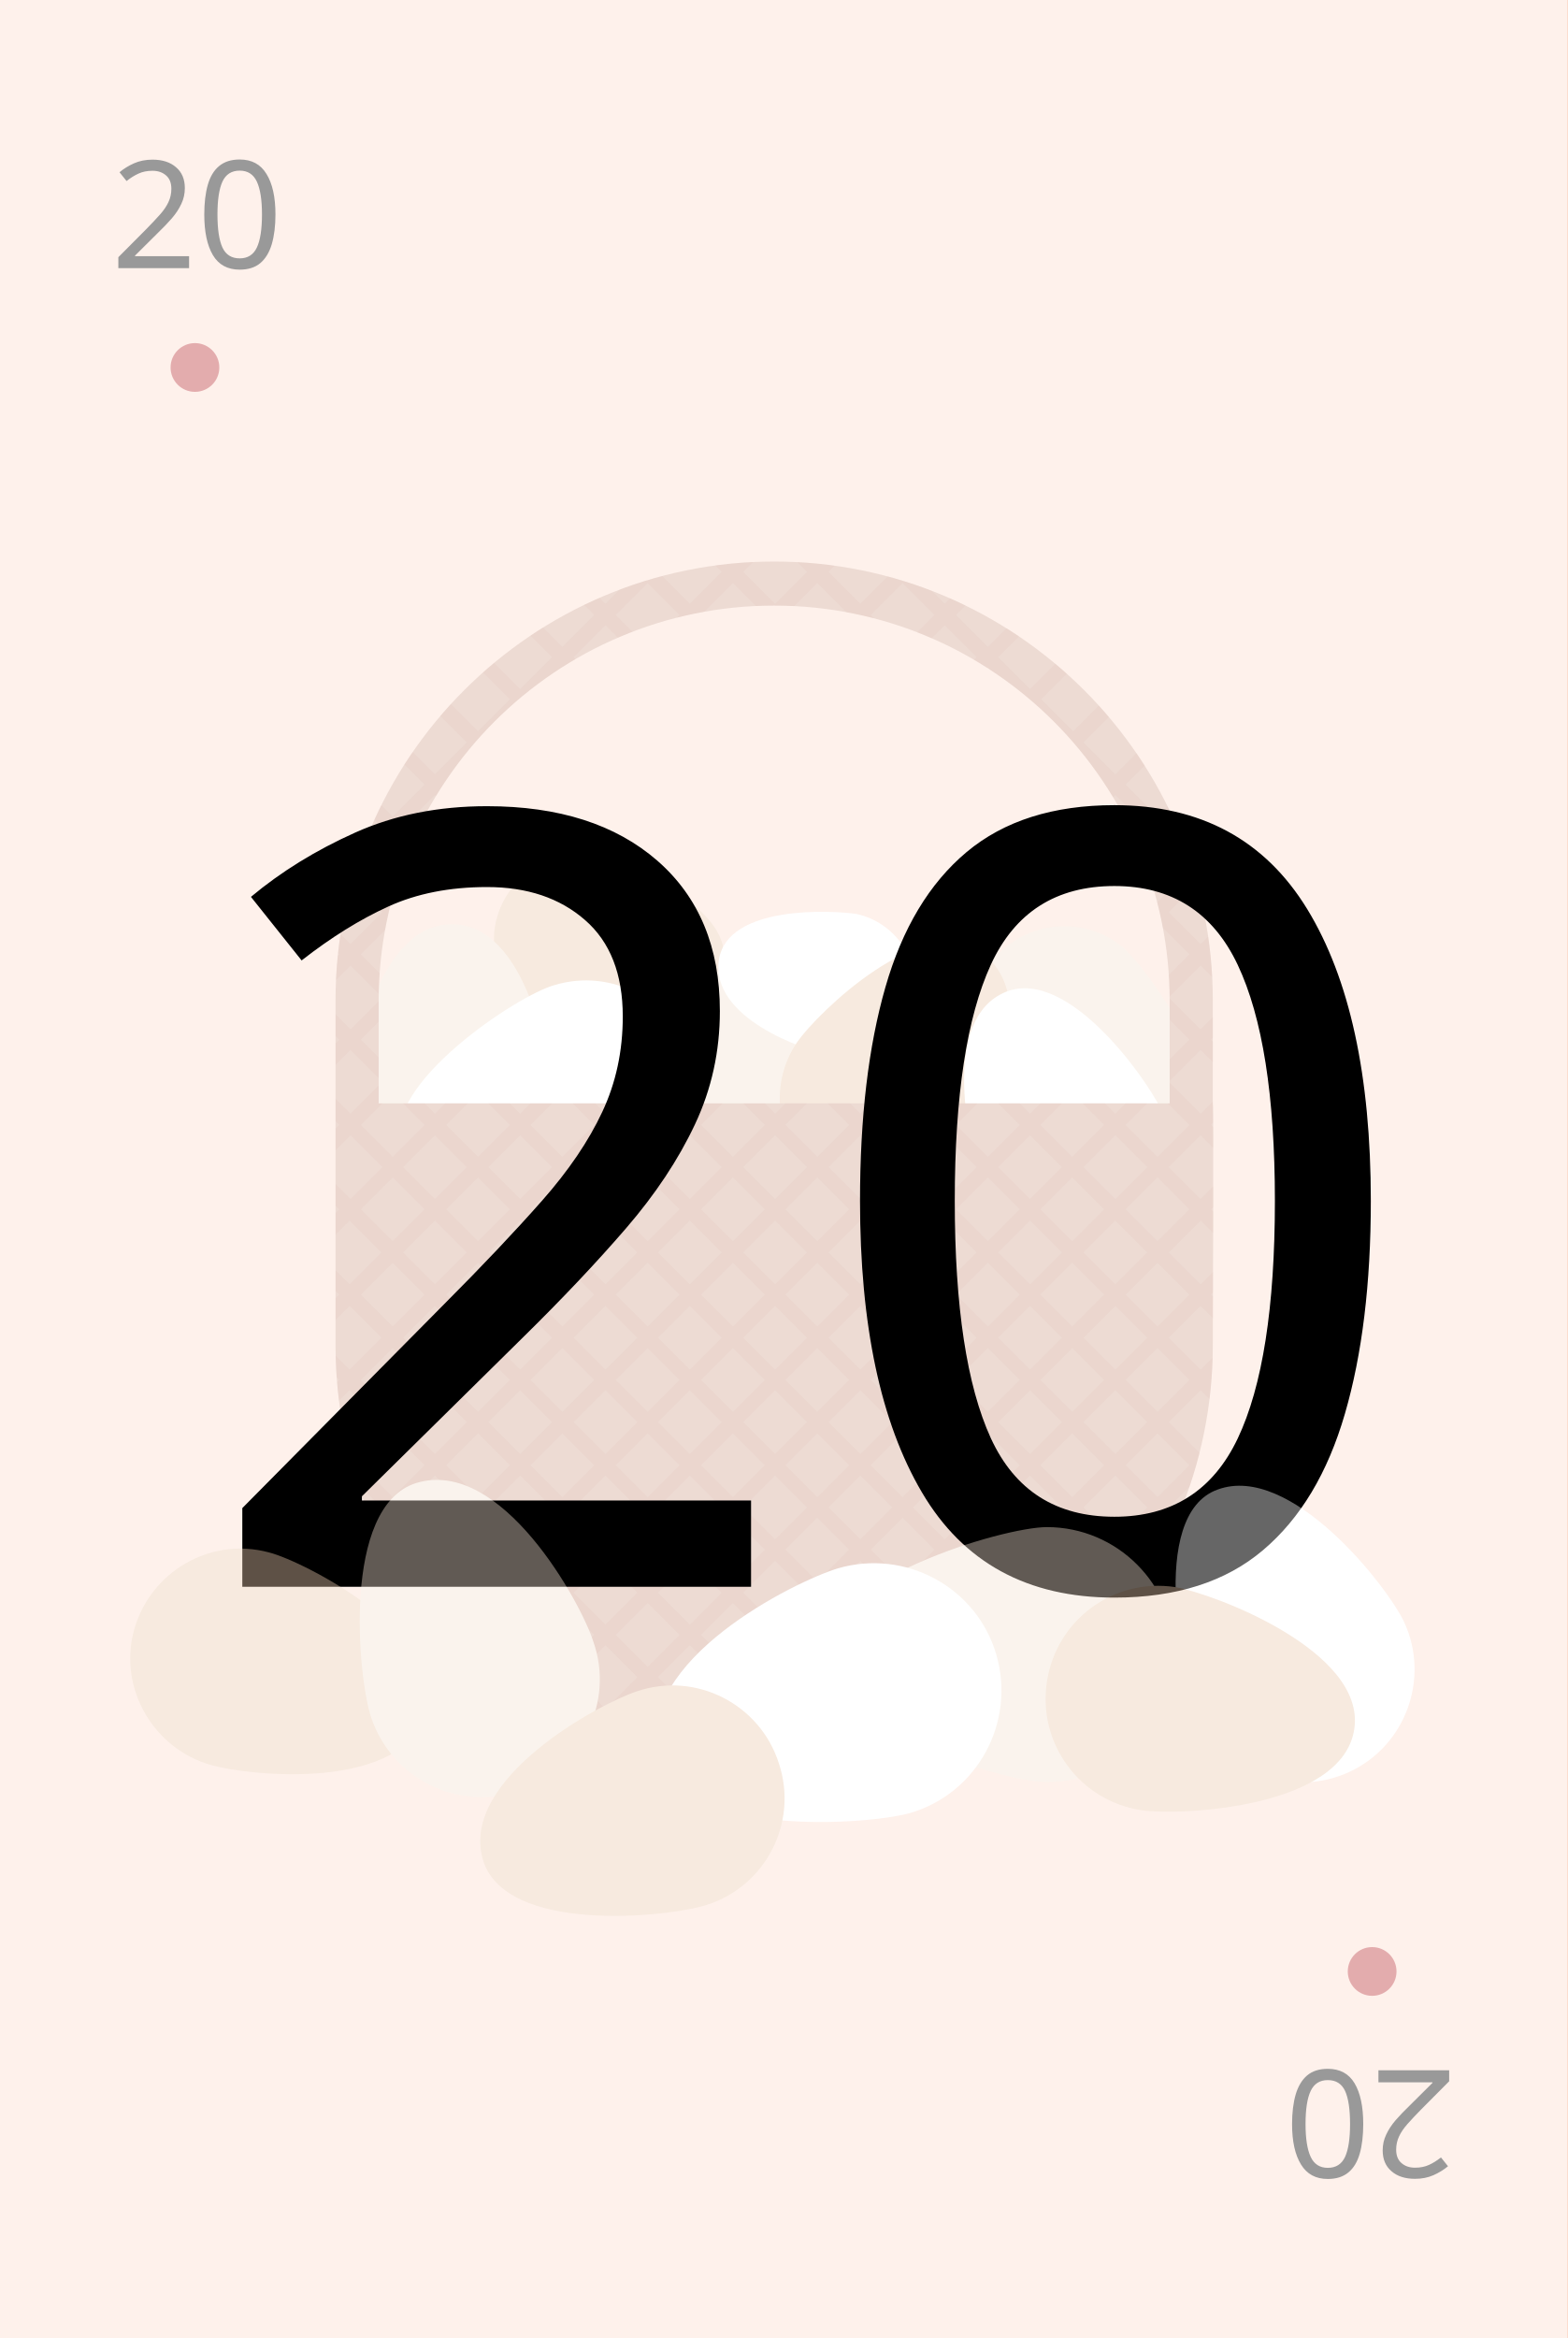
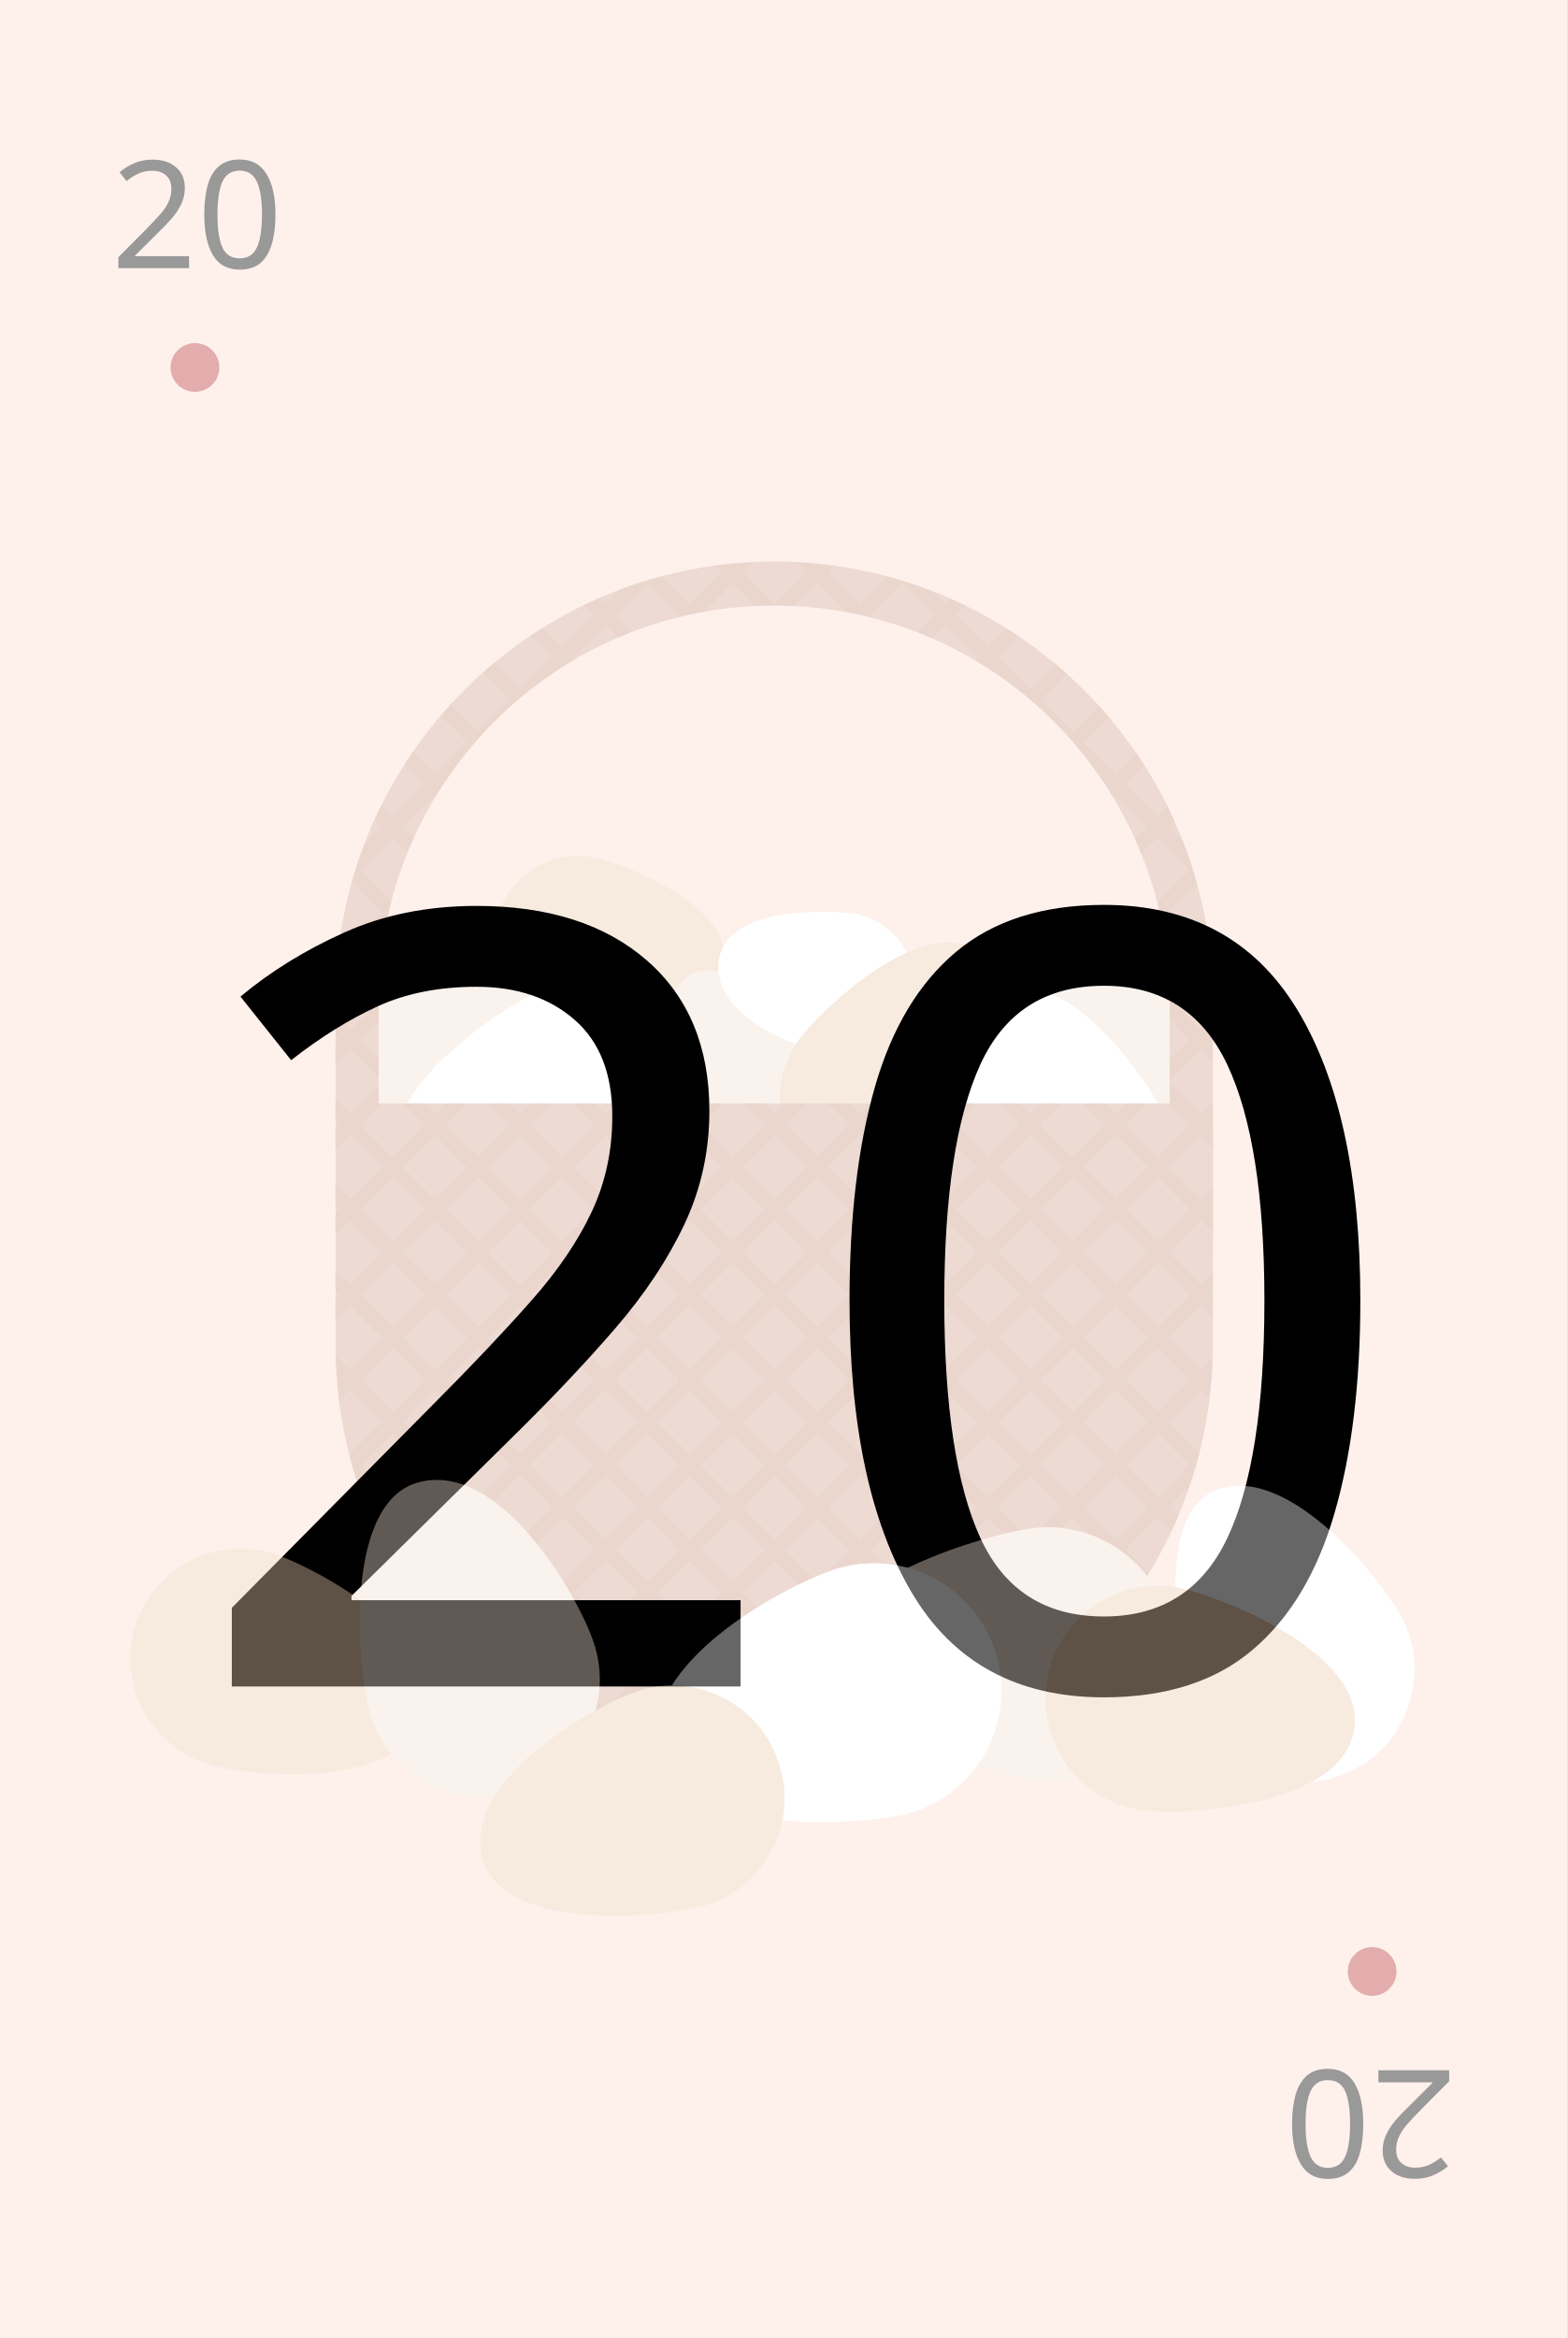
<svg xmlns="http://www.w3.org/2000/svg" xmlns:xlink="http://www.w3.org/1999/xlink" version="1.1" id="Layer_1" x="0px" y="0px" viewBox="0 0 167.2 249.4" enable-background="new 0 0 167.2 249.4" xml:space="preserve">
  <rect x="-5.7" y="-5.7" fill="#FCDCCD" width="178.6" height="260.8" />
  <circle fill="#BA3033" cx="20.8" cy="39.2" r="2.6" />
  <g>
    <text transform="matrix(1 0 0 1 11.8619 28.6079)" font-family="'RobotoSlab-Regular'" font-size="16">20</text>
  </g>
  <circle fill="#BA3033" cx="146.4" cy="210.3" r="2.6" />
  <g>
    <text transform="matrix(-1 0 0 -1 155.3845 220.8426)" font-family="'RobotoSlab-Regular'" font-size="16">20</text>
  </g>
  <path fill="#EACAAE" d="M77.2,102.6c0.9-6.2-11.2-10.7-14.2-11.2c-4.9-0.7-9.4,2.6-10.2,7.5c-0.7,4.9,2.6,9.4,7.5,10.2  C63.4,109.6,76.3,108.9,77.2,102.6z" />
  <g>
    <path fill="#F3E2D2" d="M74.3,103.7c-5.7,1.9-5.3,17.9-4.1,21.4c1.9,5.6,8,8.6,13.6,6.7c5.6-1.9,8.6-8,6.7-13.6   C89.4,114.7,80.2,101.7,74.3,103.7z" />
    <path fill="#F3E2D2" d="M127.4,119.2c3.3-4.4-5.2-16.3-7.9-18.4c-4.4-3.3-10.5-2.4-13.8,1.9c-3.3,4.4-2.4,10.5,1.9,13.8   C110.3,118.6,124,123.7,127.4,119.2z" />
    <path fill="#F3E2D2" d="M48,98.6c-8,0.2-10.6,15.3-10.6,19.1c0.1,5.9,4.9,10.7,10.8,10.6s10.7-4.9,10.6-10.8   C58.9,113.7,56.3,98.3,48,98.6z" />
    <path fill="#FFFFFF" d="M76.7,102.4c-0.9,6.2,9.1,9.6,11.7,10.1c4.1,0.8,8.1-1.9,9-6s-1.9-8.1-6-9C88.8,97.1,77.6,96.5,76.7,102.4z   " />
    <path fill="#FFFFFF" d="M42.8,122.1c1.9,6.2,19.1,6.4,23,5.3c6.2-1.8,9.7-8.3,7.8-14.5c-1.8-6.2-8.3-9.7-14.5-7.8   C55.2,106.2,40.8,115.7,42.8,122.1z" />
    <path fill="#EACAAE" d="M104.7,101.6c-6.3-4.5-17.5,6.5-19.6,9.5c-3.4,4.9-2.1,11.6,2.8,14.9s11.6,2.1,14.9-2.8   C105,120.2,111.7,106.6,104.7,101.6z" />
    <path fill="#FFFFFF" d="M106.7,106.1c-6.5,3.5-3.1,17.5-1.6,20.8c2.4,5.1,8.5,7.4,13.7,5s7.4-8.5,5-13.7   C122.2,114.9,113.4,102.4,106.7,106.1z" />
  </g>
  <g>
    <path fill="#D2A592" d="M129.4,117.7L129.4,117.7c0-1,0-3.7,0-10.2l0-0.8c0-25.8-21-46.8-46.8-46.8c-25.8,0-46.8,21-46.8,46.8   l0,0.8c0,9.2,0,10.6,0,10.8l0,0c0,4,0,24.8,0,25.2c0,25.9,20.9,46.8,46.8,46.8s46.8-21,46.8-46.8   C129.4,143.2,129.5,118.1,129.4,117.7z M40.4,117.7c0-1.3,0-4.7,0-10.1l0-0.8c0-23.3,18.9-42.2,42.2-42.2   c23.3,0,42.2,18.9,42.2,42.2l0,0.8c0,6.4,0,9.1,0,10.1H40.4z" />
    <g opacity="0.2">
      <defs>
        <path id="SVGID_5_" opacity="0.2" d="M129.4,117.7L129.4,117.7c0-1,0-3.7,0-10.2l0-0.8c0-25.8-21-46.8-46.8-46.8     c-25.8,0-46.8,21-46.8,46.8l0,0.8c0,9.2,0,10.6,0,10.8l0,0c0,4,0,24.8,0,25.2c0,25.9,20.9,46.8,46.8,46.8s46.8-21,46.8-46.8     C129.4,143.2,129.5,118.1,129.4,117.7z M40.4,117.7c0-1.3,0-4.7,0-10.1l0-0.8c0-23.3,18.9-42.2,42.2-42.2     c23.3,0,42.2,18.9,42.2,42.2l0,0.8c0,6.4,0,9.1,0,10.1H40.4z" />
      </defs>
      <clipPath id="SVGID_2_">
        <use xlink:href="#SVGID_5_" overflow="visible" />
      </clipPath>
      <path clip-path="url(#SVGID_2_)" fill="#B2644B" d="M183.4,111.1l-1.1-1.1l-13.4,13.4l-3.4-3.4l13.4-13.4l-1.1-1.1l-13.4,13.4    l-3.4-3.4l13.4-13.4l-1.1-1.1l-13.4,13.4l-3.4-3.4l13.4-13.4l-1.1-1.1l-13.4,13.4l-3.4-3.4L165.3,93l-1.1-1.1l-13.4,13.4l-3.4-3.4    l13.4-13.4l-1.1-1.1l-13.4,13.4l-3.4-3.4l13.4-13.4l-1.1-1.1l-13.4,13.4l-3.4-3.4l13.4-13.4l-1.1-1.1l-13.4,13.4l-3.4-3.4    l13.4-13.4l-1.1-1.1l-13.4,13.4l-3.4-3.4l13.4-13.4l-1.1-1.1l-13.4,13.4l-3.4-3.4l13.4-13.4l-1.1-1.1L123.5,78l-3.4-3.4l13.4-13.4    l-1.1-1.1L119,73.5l-3.4-3.4L129,56.7l-1.1-1.1L114.4,69l-3.4-3.4l13.4-13.4l-1.1-1.1l-13.4,13.4l-3.4-3.4l13.4-13.4l-1.1-1.1    l-13.4,13.4l-3.4-3.4l13.4-13.4l-1.1-1.1l-13.4,13.4l-3.4-3.4l13.4-13.4l-1.1-1.1L96.3,50.8l-3.4-3.4L106.3,34l-1.1-1.1L91.8,46.3    l-3.4-3.4l13.4-13.4l-1.1-1.1L87.2,41.7l-3.4-3.4l13.4-13.4l-1.1-1.1L82.7,37.2L69.3,23.8l-1.1,1.1l13.4,13.4l-3.4,3.4L64.8,28.3    l-1.1,1.1L77,42.9l-3.4,3.4L60.2,32.9L59.1,34l13.4,13.4l-3.4,3.4L55.7,37.4l-1.1,1.1L68,51.9l-3.4,3.4L51.1,41.9L50,43.1    l13.4,13.4L60,59.9L46.6,46.5l-1.1,1.1L58.9,61l-3.4,3.4L42.1,51l-1.1,1.1l13.4,13.4L51,69L37.5,55.5l-1.1,1.1l13.4,13.4l-3.4,3.4    L33,60.1l-1.1,1.1l13.4,13.4L41.9,78L28.5,64.6l-1.1,1.1l13.4,13.4l-3.4,3.4L23.9,69.1l-1.1,1.1l13.4,13.4l-3.4,3.4L19.4,73.7    l-1.1,1.1l13.4,13.4l-3.4,3.4L14.9,78.2l-1.1,1.1l13.4,13.4l-3.4,3.4L10.3,82.7l-1.1,1.1l13.4,13.4l-3.4,3.4L5.8,87.3l-1.1,1.1    l13.4,13.4l-3.4,3.4L1.3,91.8L0.1,93l13.4,13.4l-3.4,3.4L-3.3,96.4l-1.1,1.1L9,110.9l-3.4,3.4l-13.4-13.4l-1.1,1.1l13.4,13.4    l-3.4,3.4l-13.4-13.4l-1.1,1.1L-0.1,120l-3.4,3.4L-16.9,110l-1.1,1.1l13.4,13.4L-18,137.9l1.1,1.1l13.4-13.4l3.4,3.4l-13.4,13.4    l1.1,1.1l13.4-13.4l3.4,3.4L-8.9,147l1.1,1.1l13.4-13.4l3.4,3.4l-13.4,13.4l1.1,1.1l13.4-13.4l3.4,3.4L0.1,156.1l1.1,1.1    l13.4-13.4l3.4,3.4L4.7,160.6l1.1,1.1l13.4-13.4l3.4,3.4L9.2,165.1l1.1,1.1l13.4-13.4l3.4,3.4l-13.4,13.4l1.1,1.1l13.4-13.4    l3.4,3.4l-13.4,13.4l1.1,1.1l13.4-13.4l3.4,3.4l-13.4,13.4l1.1,1.1l13.4-13.4l3.4,3.4l-13.4,13.4l1.1,1.1L41.9,171l3.4,3.4    l-13.4,13.4L33,189l13.4-13.4l3.4,3.4l-13.4,13.4l1.1,1.1L51,180.1l3.4,3.4l-13.4,13.4l1.1,1.1l13.4-13.4l3.4,3.4l-13.4,13.4    l1.1,1.1L60,189.1l3.4,3.4L50,206l1.1,1.1l13.4-13.4l3.4,3.4l-13.4,13.4l1.1,1.1l13.4-13.4l3.4,3.4L59.1,215l1.1,1.1l13.4-13.4    l3.4,3.4l-13.4,13.4l1.1,1.1l13.4-13.4l3.4,3.4l-13.4,13.4l1.1,1.1l13.4-13.4l13.4,13.4l1.1-1.1l-13.4-13.4l3.4-3.4l13.4,13.4    l1.1-1.1l-13.4-13.4l3.4-3.4l13.4,13.4l1.1-1.1l-13.4-13.4l3.4-3.4l13.4,13.4l1.1-1.1l-13.4-13.4l3.4-3.4l13.4,13.4l1.1-1.1    L102,192.5l3.4-3.4l13.4,13.4l1.1-1.1L106.5,188l3.4-3.4l13.4,13.4l1.1-1.1L111,183.5l3.4-3.4l13.4,13.4l1.1-1.1l-13.4-13.4    l3.4-3.4l13.4,13.4l1.1-1.1l-13.4-13.4l3.4-3.4l13.4,13.4l1.1-1.1l-13.4-13.4l3.4-3.4l13.4,13.4l1.1-1.1l-13.4-13.4l3.4-3.4    l13.4,13.4l1.1-1.1l-13.4-13.4l3.4-3.4l13.4,13.4l1.1-1.1l-13.4-13.4l3.4-3.4l13.4,13.4l1.1-1.1l-13.4-13.4l3.4-3.4l13.4,13.4    l1.1-1.1l-13.4-13.4l3.4-3.4l13.4,13.4l1.1-1.1l-13.4-13.4l3.4-3.4l13.4,13.4l1.1-1.1l-13.4-13.4l3.4-3.4l13.4,13.4l1.1-1.1    l-13.4-13.4l3.4-3.4l13.4,13.4l1.1-1.1L165.5,129l3.4-3.4l13.4,13.4l1.1-1.1L170,124.5L183.4,111.1z M163.2,120l-3.4,3.4l-3.4-3.4    l3.4-3.4L163.2,120z M83.8,120l3.4-3.4l3.4,3.4l-3.4,3.4L83.8,120z M86.1,124.5l-3.4,3.4l-3.4-3.4l3.4-3.4L86.1,124.5z     M82.7,118.8l-3.4-3.4l3.4-3.4l3.4,3.4L82.7,118.8z M81.6,120l-3.4,3.4l-3.4-3.4l3.4-3.4L81.6,120z M77,124.5l-3.4,3.4l-3.4-3.4    l3.4-3.4L77,124.5z M78.2,125.6l3.4,3.4l-3.4,3.4l-3.4-3.4L78.2,125.6z M82.7,130.2l3.4,3.4l-3.4,3.4l-3.4-3.4L82.7,130.2z     M83.8,129l3.4-3.4l3.4,3.4l-3.4,3.4L83.8,129z M88.4,124.5l3.4-3.4l3.4,3.4l-3.4,3.4L88.4,124.5z M92.9,120l3.4-3.4l3.4,3.4    l-3.4,3.4L92.9,120z M91.8,118.8l-3.4-3.4l3.4-3.4l3.4,3.4L91.8,118.8z M87.2,114.3l-3.4-3.4l3.4-3.4l3.4,3.4L87.2,114.3z     M82.7,109.8l-3.4-3.4l3.4-3.4l3.4,3.4L82.7,109.8z M81.6,110.9l-3.4,3.4l-3.4-3.4l3.4-3.4L81.6,110.9z M77,115.4l-3.4,3.4    l-3.4-3.4l3.4-3.4L77,115.4z M72.5,120l-3.4,3.4l-3.4-3.4l3.4-3.4L72.5,120z M68,124.5l-3.4,3.4l-3.4-3.4l3.4-3.4L68,124.5z     M69.1,125.6l3.4,3.4l-3.4,3.4l-3.4-3.4L69.1,125.6z M73.6,130.2l3.4,3.4l-3.4,3.4l-3.4-3.4L73.6,130.2z M78.2,134.7l3.4,3.4    l-3.4,3.4l-3.4-3.4L78.2,134.7z M82.7,139.3l3.4,3.4l-3.4,3.4l-3.4-3.4L82.7,139.3z M83.8,138.1l3.4-3.4l3.4,3.4l-3.4,3.4    L83.8,138.1z M88.4,133.6l3.4-3.4l3.4,3.4l-3.4,3.4L88.4,133.6z M92.9,129l3.4-3.4l3.4,3.4l-3.4,3.4L92.9,129z M97.4,124.5    l3.4-3.4l3.4,3.4l-3.4,3.4L97.4,124.5z M102,120l3.4-3.4l3.4,3.4l-3.4,3.4L102,120z M100.8,118.8l-3.4-3.4l3.4-3.4l3.4,3.4    L100.8,118.8z M96.3,114.3l-3.4-3.4l3.4-3.4l3.4,3.4L96.3,114.3z M91.8,109.8l-3.4-3.4l3.4-3.4l3.4,3.4L91.8,109.8z M87.2,105.2    l-3.4-3.4l3.4-3.4l3.4,3.4L87.2,105.2z M82.7,100.7l-3.4-3.4l3.4-3.4l3.4,3.4L82.7,100.7z M81.6,101.8l-3.4,3.4l-3.4-3.4l3.4-3.4    L81.6,101.8z M77,106.4l-3.4,3.4l-3.4-3.4l3.4-3.4L77,106.4z M72.5,110.9l-3.4,3.4l-3.4-3.4l3.4-3.4L72.5,110.9z M68,115.4    l-3.4,3.4l-3.4-3.4l3.4-3.4L68,115.4z M63.4,120l-3.4,3.4l-3.4-3.4l3.4-3.4L63.4,120z M58.9,124.5l-3.4,3.4l-3.4-3.4l3.4-3.4    L58.9,124.5z M60,125.6l3.4,3.4l-3.4,3.4l-3.4-3.4L60,125.6z M64.6,130.2l3.4,3.4l-3.4,3.4l-3.4-3.4L64.6,130.2z M69.1,134.7    l3.4,3.4l-3.4,3.4l-3.4-3.4L69.1,134.7z M73.6,139.3l3.4,3.4l-3.4,3.4l-3.4-3.4L73.6,139.3z M78.2,143.8l3.4,3.4l-3.4,3.4    l-3.4-3.4L78.2,143.8z M82.7,148.3l3.4,3.4l-3.4,3.4l-3.4-3.4L82.7,148.3z M83.8,147.2l3.4-3.4l3.4,3.4l-3.4,3.4L83.8,147.2z     M88.4,142.7l3.4-3.4l3.4,3.4l-3.4,3.4L88.4,142.7z M92.9,138.1l3.4-3.4l3.4,3.4l-3.4,3.4L92.9,138.1z M97.4,133.6l3.4-3.4    l3.4,3.4l-3.4,3.4L97.4,133.6z M102,129l3.4-3.4l3.4,3.4l-3.4,3.4L102,129z M106.5,124.5l3.4-3.4l3.4,3.4l-3.4,3.4L106.5,124.5z     M111,120l3.4-3.4l3.4,3.4l-3.4,3.4L111,120z M109.9,118.8l-3.4-3.4l3.4-3.4l3.4,3.4L109.9,118.8z M105.4,114.3l-3.4-3.4l3.4-3.4    l3.4,3.4L105.4,114.3z M100.8,109.8l-3.4-3.4l3.4-3.4l3.4,3.4L100.8,109.8z M96.3,105.2l-3.4-3.4l3.4-3.4l3.4,3.4L96.3,105.2z     M91.8,100.7l-3.4-3.4l3.4-3.4l3.4,3.4L91.8,100.7z M87.2,96.2l-3.4-3.4l3.4-3.4l3.4,3.4L87.2,96.2z M82.7,91.6l-3.4-3.4l3.4-3.4    l3.4,3.4L82.7,91.6z M81.6,92.8l-3.4,3.4l-3.4-3.4l3.4-3.4L81.6,92.8z M77,97.3l-3.4,3.4l-3.4-3.4l3.4-3.4L77,97.3z M72.5,101.8    l-3.4,3.4l-3.4-3.4l3.4-3.4L72.5,101.8z M68,106.4l-3.4,3.4l-3.4-3.4l3.4-3.4L68,106.4z M63.4,110.9l-3.4,3.4l-3.4-3.4l3.4-3.4    L63.4,110.9z M58.9,115.4l-3.4,3.4l-3.4-3.4l3.4-3.4L58.9,115.4z M54.4,120l-3.4,3.4l-3.4-3.4l3.4-3.4L54.4,120z M49.8,124.5    l-3.4,3.4l-3.4-3.4l3.4-3.4L49.8,124.5z M51,125.6l3.4,3.4l-3.4,3.4l-3.4-3.4L51,125.6z M55.5,130.2l3.4,3.4l-3.4,3.4l-3.4-3.4    L55.5,130.2z M60,134.7l3.4,3.4l-3.4,3.4l-3.4-3.4L60,134.7z M64.6,139.3l3.4,3.4l-3.4,3.4l-3.4-3.4L64.6,139.3z M69.1,143.8    l3.4,3.4l-3.4,3.4l-3.4-3.4L69.1,143.8z M73.6,148.3l3.4,3.4l-3.4,3.4l-3.4-3.4L73.6,148.3z M78.2,152.9l3.4,3.4l-3.4,3.4    l-3.4-3.4L78.2,152.9z M82.7,157.4l3.4,3.4l-3.4,3.4l-3.4-3.4L82.7,157.4z M83.8,156.3l3.4-3.4l3.4,3.4l-3.4,3.4L83.8,156.3z     M88.4,151.7l3.4-3.4l3.4,3.4l-3.4,3.4L88.4,151.7z M92.9,147.2l3.4-3.4l3.4,3.4l-3.4,3.4L92.9,147.2z M97.4,142.7l3.4-3.4    l3.4,3.4l-3.4,3.4L97.4,142.7z M102,138.1l3.4-3.4l3.4,3.4l-3.4,3.4L102,138.1z M106.5,133.6l3.4-3.4l3.4,3.4l-3.4,3.4    L106.5,133.6z M111,129l3.4-3.4l3.4,3.4l-3.4,3.4L111,129z M115.6,124.5l3.4-3.4l3.4,3.4l-3.4,3.4L115.6,124.5z M120.1,120    l3.4-3.4l3.4,3.4l-3.4,3.4L120.1,120z M119,118.8l-3.4-3.4l3.4-3.4l3.4,3.4L119,118.8z M114.4,114.3l-3.4-3.4l3.4-3.4l3.4,3.4    L114.4,114.3z M109.9,109.8l-3.4-3.4l3.4-3.4l3.4,3.4L109.9,109.8z M105.4,105.2l-3.4-3.4l3.4-3.4l3.4,3.4L105.4,105.2z     M100.8,100.7l-3.4-3.4l3.4-3.4l3.4,3.4L100.8,100.7z M96.3,96.2l-3.4-3.4l3.4-3.4l3.4,3.4L96.3,96.2z M91.8,91.6l-3.4-3.4    l3.4-3.4l3.4,3.4L91.8,91.6z M87.2,87.1l-3.4-3.4l3.4-3.4l3.4,3.4L87.2,87.1z M82.7,82.6l-3.4-3.4l3.4-3.4l3.4,3.4L82.7,82.6z     M81.6,83.7l-3.4,3.4l-3.4-3.4l3.4-3.4L81.6,83.7z M77,88.2l-3.4,3.4l-3.4-3.4l3.4-3.4L77,88.2z M72.5,92.8l-3.4,3.4l-3.4-3.4    l3.4-3.4L72.5,92.8z M68,97.3l-3.4,3.4l-3.4-3.4l3.4-3.4L68,97.3z M63.4,101.8l-3.4,3.4l-3.4-3.4l3.4-3.4L63.4,101.8z M58.9,106.4    l-3.4,3.4l-3.4-3.4l3.4-3.4L58.9,106.4z M54.4,110.9l-3.4,3.4l-3.4-3.4l3.4-3.4L54.4,110.9z M49.8,115.4l-3.4,3.4l-3.4-3.4    l3.4-3.4L49.8,115.4z M45.3,120l-3.4,3.4l-3.4-3.4l3.4-3.4L45.3,120z M40.8,124.5l-3.4,3.4l-3.4-3.4l3.4-3.4L40.8,124.5z     M41.9,125.6l3.4,3.4l-3.4,3.4l-3.4-3.4L41.9,125.6z M46.4,130.2l3.4,3.4l-3.4,3.4l-3.4-3.4L46.4,130.2z M51,134.7l3.4,3.4    l-3.4,3.4l-3.4-3.4L51,134.7z M55.5,139.3l3.4,3.4l-3.4,3.4l-3.4-3.4L55.5,139.3z M60,143.8l3.4,3.4l-3.4,3.4l-3.4-3.4L60,143.8z     M64.6,148.3l3.4,3.4l-3.4,3.4l-3.4-3.4L64.6,148.3z M69.1,152.9l3.4,3.4l-3.4,3.4l-3.4-3.4L69.1,152.9z M73.6,157.4l3.4,3.4    l-3.4,3.4l-3.4-3.4L73.6,157.4z M78.2,161.9l3.4,3.4l-3.4,3.4l-3.4-3.4L78.2,161.9z M82.7,166.5l3.4,3.4l-3.4,3.4l-3.4-3.4    L82.7,166.5z M83.8,165.3l3.4-3.4l3.4,3.4l-3.4,3.4L83.8,165.3z M88.4,160.8l3.4-3.4l3.4,3.4l-3.4,3.4L88.4,160.8z M92.9,156.3    l3.4-3.4l3.4,3.4l-3.4,3.4L92.9,156.3z M97.4,151.7l3.4-3.4l3.4,3.4l-3.4,3.4L97.4,151.7z M102,147.2l3.4-3.4l3.4,3.4l-3.4,3.4    L102,147.2z M106.5,142.7l3.4-3.4l3.4,3.4l-3.4,3.4L106.5,142.7z M111,138.1l3.4-3.4l3.4,3.4l-3.4,3.4L111,138.1z M115.6,133.6    l3.4-3.4l3.4,3.4L119,137L115.6,133.6z M120.1,129l3.4-3.4l3.4,3.4l-3.4,3.4L120.1,129z M124.7,124.5l3.4-3.4l3.4,3.4l-3.4,3.4    L124.7,124.5z M129.2,120l3.4-3.4l3.4,3.4l-3.4,3.4L129.2,120z M128.1,118.8l-3.4-3.4l3.4-3.4l3.4,3.4L128.1,118.8z M123.5,114.3    l-3.4-3.4l3.4-3.4l3.4,3.4L123.5,114.3z M119,109.8l-3.4-3.4l3.4-3.4l3.4,3.4L119,109.8z M114.4,105.2l-3.4-3.4l3.4-3.4l3.4,3.4    L114.4,105.2z M109.9,100.7l-3.4-3.4l3.4-3.4l3.4,3.4L109.9,100.7z M105.4,96.2l-3.4-3.4l3.4-3.4l3.4,3.4L105.4,96.2z M100.8,91.6    l-3.4-3.4l3.4-3.4l3.4,3.4L100.8,91.6z M96.3,87.1l-3.4-3.4l3.4-3.4l3.4,3.4L96.3,87.1z M91.8,82.6l-3.4-3.4l3.4-3.4l3.4,3.4    L91.8,82.6z M87.2,78l-3.4-3.4l3.4-3.4l3.4,3.4L87.2,78z M82.7,73.5l-3.4-3.4l3.4-3.4l3.4,3.4L82.7,73.5z M81.6,74.6L78.2,78    l-3.4-3.4l3.4-3.4L81.6,74.6z M77,79.2l-3.4,3.4l-3.4-3.4l3.4-3.4L77,79.2z M72.5,83.7l-3.4,3.4l-3.4-3.4l3.4-3.4L72.5,83.7z     M68,88.2l-3.4,3.4l-3.4-3.4l3.4-3.4L68,88.2z M63.4,92.8L60,96.2l-3.4-3.4l3.4-3.4L63.4,92.8z M58.9,97.3l-3.4,3.4l-3.4-3.4    l3.4-3.4L58.9,97.3z M54.4,101.8l-3.4,3.4l-3.4-3.4l3.4-3.4L54.4,101.8z M49.8,106.4l-3.4,3.4l-3.4-3.4l3.4-3.4L49.8,106.4z     M45.3,110.9l-3.4,3.4l-3.4-3.4l3.4-3.4L45.3,110.9z M40.8,115.4l-3.4,3.4l-3.4-3.4l3.4-3.4L40.8,115.4z M36.2,120l-3.4,3.4    l-3.4-3.4l3.4-3.4L36.2,120z M31.7,124.5l-3.4,3.4l-3.4-3.4l3.4-3.4L31.7,124.5z M32.8,125.6l3.4,3.4l-3.4,3.4l-3.4-3.4    L32.8,125.6z M37.3,130.2l3.4,3.4l-3.4,3.4l-3.4-3.4L37.3,130.2z M41.9,134.7l3.4,3.4l-3.4,3.4l-3.4-3.4L41.9,134.7z M46.4,139.3    l3.4,3.4l-3.4,3.4l-3.4-3.4L46.4,139.3z M51,143.8l3.4,3.4l-3.4,3.4l-3.4-3.4L51,143.8z M55.5,148.3l3.4,3.4l-3.4,3.4l-3.4-3.4    L55.5,148.3z M60,152.9l3.4,3.4l-3.4,3.4l-3.4-3.4L60,152.9z M64.6,157.4l3.4,3.4l-3.4,3.4l-3.4-3.4L64.6,157.4z M69.1,161.9    l3.4,3.4l-3.4,3.4l-3.4-3.4L69.1,161.9z M73.6,166.5l3.4,3.4l-3.4,3.4l-3.4-3.4L73.6,166.5z M78.2,171l3.4,3.4l-3.4,3.4l-3.4-3.4    L78.2,171z M82.7,175.5l3.4,3.4l-3.4,3.4l-3.4-3.4L82.7,175.5z M83.8,174.4l3.4-3.4l3.4,3.4l-3.4,3.4L83.8,174.4z M88.4,169.9    l3.4-3.4l3.4,3.4l-3.4,3.4L88.4,169.9z M92.9,165.3l3.4-3.4l3.4,3.4l-3.4,3.4L92.9,165.3z M97.4,160.8l3.4-3.4l3.4,3.4l-3.4,3.4    L97.4,160.8z M102,156.3l3.4-3.4l3.4,3.4l-3.4,3.4L102,156.3z M106.5,151.7l3.4-3.4l3.4,3.4l-3.4,3.4L106.5,151.7z M111,147.2    l3.4-3.4l3.4,3.4l-3.4,3.4L111,147.2z M115.6,142.7l3.4-3.4l3.4,3.4l-3.4,3.4L115.6,142.7z M120.1,138.1l3.4-3.4l3.4,3.4l-3.4,3.4    L120.1,138.1z M124.7,133.6l3.4-3.4l3.4,3.4l-3.4,3.4L124.7,133.6z M129.2,129l3.4-3.4l3.4,3.4l-3.4,3.4L129.2,129z M133.7,124.5    l3.4-3.4l3.4,3.4l-3.4,3.4L133.7,124.5z M138.3,120l3.4-3.4l3.4,3.4l-3.4,3.4L138.3,120z M137.1,118.8l-3.4-3.4l3.4-3.4l3.4,3.4    L137.1,118.8z M132.6,114.3l-3.4-3.4l3.4-3.4l3.4,3.4L132.6,114.3z M128.1,109.8l-3.4-3.4l3.4-3.4l3.4,3.4L128.1,109.8z     M123.5,105.2l-3.4-3.4l3.4-3.4l3.4,3.4L123.5,105.2z M119,100.7l-3.4-3.4l3.4-3.4l3.4,3.4L119,100.7z M114.4,96.2l-3.4-3.4    l3.4-3.4l3.4,3.4L114.4,96.2z M109.9,91.6l-3.4-3.4l3.4-3.4l3.4,3.4L109.9,91.6z M105.4,87.1l-3.4-3.4l3.4-3.4l3.4,3.4L105.4,87.1    z M100.8,82.6l-3.4-3.4l3.4-3.4l3.4,3.4L100.8,82.6z M96.3,78l-3.4-3.4l3.4-3.4l3.4,3.4L96.3,78z M91.8,73.5l-3.4-3.4l3.4-3.4    l3.4,3.4L91.8,73.5z M87.2,69l-3.4-3.4l3.4-3.4l3.4,3.4L87.2,69z M82.7,64.4L79.3,61l3.4-3.4l3.4,3.4L82.7,64.4z M81.6,65.6    L78.2,69l-3.4-3.4l3.4-3.4L81.6,65.6z M77,70.1l-3.4,3.4l-3.4-3.4l3.4-3.4L77,70.1z M72.5,74.6L69.1,78l-3.4-3.4l3.4-3.4    L72.5,74.6z M68,79.2l-3.4,3.4l-3.4-3.4l3.4-3.4L68,79.2z M63.4,83.7L60,87.1l-3.4-3.4l3.4-3.4L63.4,83.7z M58.9,88.2l-3.4,3.4    l-3.4-3.4l3.4-3.4L58.9,88.2z M54.4,92.8L51,96.2l-3.4-3.4l3.4-3.4L54.4,92.8z M49.8,97.3l-3.4,3.4L43,97.3l3.4-3.4L49.8,97.3z     M45.3,101.8l-3.4,3.4l-3.4-3.4l3.4-3.4L45.3,101.8z M40.8,106.4l-3.4,3.4l-3.4-3.4l3.4-3.4L40.8,106.4z M36.2,110.9l-3.4,3.4    l-3.4-3.4l3.4-3.4L36.2,110.9z M31.7,115.4l-3.4,3.4l-3.4-3.4l3.4-3.4L31.7,115.4z M27.1,120l-3.4,3.4l-3.4-3.4l3.4-3.4L27.1,120z     M22.6,124.5l-3.4,3.4l-3.4-3.4l3.4-3.4L22.6,124.5z M23.7,125.6l3.4,3.4l-3.4,3.4l-3.4-3.4L23.7,125.6z M28.3,130.2l3.4,3.4    l-3.4,3.4l-3.4-3.4L28.3,130.2z M32.8,134.7l3.4,3.4l-3.4,3.4l-3.4-3.4L32.8,134.7z M37.3,139.3l3.4,3.4l-3.4,3.4l-3.4-3.4    L37.3,139.3z M41.9,143.8l3.4,3.4l-3.4,3.4l-3.4-3.4L41.9,143.8z M46.4,148.3l3.4,3.4l-3.4,3.4l-3.4-3.4L46.4,148.3z M51,152.9    l3.4,3.4l-3.4,3.4l-3.4-3.4L51,152.9z M55.5,157.4l3.4,3.4l-3.4,3.4l-3.4-3.4L55.5,157.4z M60,161.9l3.4,3.4l-3.4,3.4l-3.4-3.4    L60,161.9z M64.6,166.5l3.4,3.4l-3.4,3.4l-3.4-3.4L64.6,166.5z M69.1,171l3.4,3.4l-3.4,3.4l-3.4-3.4L69.1,171z M73.6,175.5    l3.4,3.4l-3.4,3.4l-3.4-3.4L73.6,175.5z M78.2,180.1l3.4,3.4l-3.4,3.4l-3.4-3.4L78.2,180.1z M82.7,184.6l3.4,3.4l-3.4,3.4    l-3.4-3.4L82.7,184.6z M83.8,183.5l3.4-3.4l3.4,3.4l-3.4,3.4L83.8,183.5z M88.4,178.9l3.4-3.4l3.4,3.4l-3.4,3.4L88.4,178.9z     M92.9,174.4l3.4-3.4l3.4,3.4l-3.4,3.4L92.9,174.4z M97.4,169.9l3.4-3.4l3.4,3.4l-3.4,3.4L97.4,169.9z M102,165.3l3.4-3.4l3.4,3.4    l-3.4,3.4L102,165.3z M106.5,160.8l3.4-3.4l3.4,3.4l-3.4,3.4L106.5,160.8z M111,156.3l3.4-3.4l3.4,3.4l-3.4,3.4L111,156.3z     M115.6,151.7l3.4-3.4l3.4,3.4l-3.4,3.4L115.6,151.7z M120.1,147.2l3.4-3.4l3.4,3.4l-3.4,3.4L120.1,147.2z M124.7,142.7l3.4-3.4    l3.4,3.4l-3.4,3.4L124.7,142.7z M129.2,138.1l3.4-3.4l3.4,3.4l-3.4,3.4L129.2,138.1z M133.7,133.6l3.4-3.4l3.4,3.4l-3.4,3.4    L133.7,133.6z M138.3,129l3.4-3.4l3.4,3.4l-3.4,3.4L138.3,129z M142.8,124.5l3.4-3.4l3.4,3.4l-3.4,3.4L142.8,124.5z M147.3,120    l3.4-3.4l3.4,3.4l-3.4,3.4L147.3,120z M146.2,118.8l-3.4-3.4l3.4-3.4l3.4,3.4L146.2,118.8z M141.7,114.3l-3.4-3.4l3.4-3.4l3.4,3.4    L141.7,114.3z M137.1,109.8l-3.4-3.4l3.4-3.4l3.4,3.4L137.1,109.8z M132.6,105.2l-3.4-3.4l3.4-3.4l3.4,3.4L132.6,105.2z     M128.1,100.7l-3.4-3.4l3.4-3.4l3.4,3.4L128.1,100.7z M123.5,96.2l-3.4-3.4l3.4-3.4l3.4,3.4L123.5,96.2z M119,91.6l-3.4-3.4    l3.4-3.4l3.4,3.4L119,91.6z M114.4,87.1l-3.4-3.4l3.4-3.4l3.4,3.4L114.4,87.1z M109.9,82.6l-3.4-3.4l3.4-3.4l3.4,3.4L109.9,82.6z     M105.4,78l-3.4-3.4l3.4-3.4l3.4,3.4L105.4,78z M100.8,73.5l-3.4-3.4l3.4-3.4l3.4,3.4L100.8,73.5z M96.3,69l-3.4-3.4l3.4-3.4    l3.4,3.4L96.3,69z M91.8,64.4L88.4,61l3.4-3.4l3.4,3.4L91.8,64.4z M87.2,59.9l-3.4-3.4l3.4-3.4l3.4,3.4L87.2,59.9z M82.7,55.3    l-3.4-3.4l3.4-3.4l3.4,3.4L82.7,55.3z M81.6,56.5l-3.4,3.4l-3.4-3.4l3.4-3.4L81.6,56.5z M77,61l-3.4,3.4L70.2,61l3.4-3.4L77,61z     M72.5,65.6L69.1,69l-3.4-3.4l3.4-3.4L72.5,65.6z M68,70.1l-3.4,3.4l-3.4-3.4l3.4-3.4L68,70.1z M63.4,74.6L60,78l-3.4-3.4l3.4-3.4    L63.4,74.6z M58.9,79.2l-3.4,3.4l-3.4-3.4l3.4-3.4L58.9,79.2z M54.4,83.7L51,87.1l-3.4-3.4l3.4-3.4L54.4,83.7z M49.8,88.2    l-3.4,3.4L43,88.2l3.4-3.4L49.8,88.2z M45.3,92.8l-3.4,3.4l-3.4-3.4l3.4-3.4L45.3,92.8z M40.8,97.3l-3.4,3.4l-3.4-3.4l3.4-3.4    L40.8,97.3z M36.2,101.8l-3.4,3.4l-3.4-3.4l3.4-3.4L36.2,101.8z M31.7,106.4l-3.4,3.4l-3.4-3.4l3.4-3.4L31.7,106.4z M27.1,110.9    l-3.4,3.4l-3.4-3.4l3.4-3.4L27.1,110.9z M22.6,115.4l-3.4,3.4l-3.4-3.4l3.4-3.4L22.6,115.4z M18.1,120l-3.4,3.4l-3.4-3.4l3.4-3.4    L18.1,120z M13.5,124.5l-3.4,3.4l-3.4-3.4l3.4-3.4L13.5,124.5z M14.7,125.6l3.4,3.4l-3.4,3.4l-3.4-3.4L14.7,125.6z M19.2,130.2    l3.4,3.4l-3.4,3.4l-3.4-3.4L19.2,130.2z M23.7,134.7l3.4,3.4l-3.4,3.4l-3.4-3.4L23.7,134.7z M28.3,139.3l3.4,3.4l-3.4,3.4    l-3.4-3.4L28.3,139.3z M32.8,143.8l3.4,3.4l-3.4,3.4l-3.4-3.4L32.8,143.8z M37.3,148.3l3.4,3.4l-3.4,3.4l-3.4-3.4L37.3,148.3z     M41.9,152.9l3.4,3.4l-3.4,3.4l-3.4-3.4L41.9,152.9z M46.4,157.4l3.4,3.4l-3.4,3.4l-3.4-3.4L46.4,157.4z M51,161.9l3.4,3.4    l-3.4,3.4l-3.4-3.4L51,161.9z M55.5,166.5l3.4,3.4l-3.4,3.4l-3.4-3.4L55.5,166.5z M60,171l3.4,3.4l-3.4,3.4l-3.4-3.4L60,171z     M64.6,175.5l3.4,3.4l-3.4,3.4l-3.4-3.4L64.6,175.5z M69.1,180.1l3.4,3.4l-3.4,3.4l-3.4-3.4L69.1,180.1z M73.6,184.6L77,188    l-3.4,3.4l-3.4-3.4L73.6,184.6z M78.2,189.1l3.4,3.4l-3.4,3.4l-3.4-3.4L78.2,189.1z M82.7,193.7l3.4,3.4l-3.4,3.4l-3.4-3.4    L82.7,193.7z M83.8,192.5l3.4-3.4l3.4,3.4l-3.4,3.4L83.8,192.5z M88.4,188l3.4-3.4l3.4,3.4l-3.4,3.4L88.4,188z M92.9,183.5    l3.4-3.4l3.4,3.4l-3.4,3.4L92.9,183.5z M97.4,178.9l3.4-3.4l3.4,3.4l-3.4,3.4L97.4,178.9z M102,174.4l3.4-3.4l3.4,3.4l-3.4,3.4    L102,174.4z M106.5,169.9l3.4-3.4l3.4,3.4l-3.4,3.4L106.5,169.9z M111,165.3l3.4-3.4l3.4,3.4l-3.4,3.4L111,165.3z M115.6,160.8    l3.4-3.4l3.4,3.4l-3.4,3.4L115.6,160.8z M120.1,156.3l3.4-3.4l3.4,3.4l-3.4,3.4L120.1,156.3z M124.7,151.7l3.4-3.4l3.4,3.4    l-3.4,3.4L124.7,151.7z M129.2,147.2l3.4-3.4l3.4,3.4l-3.4,3.4L129.2,147.2z M133.7,142.7l3.4-3.4l3.4,3.4l-3.4,3.4L133.7,142.7z     M138.3,138.1l3.4-3.4l3.4,3.4l-3.4,3.4L138.3,138.1z M142.8,133.6l3.4-3.4l3.4,3.4l-3.4,3.4L142.8,133.6z M147.3,129l3.4-3.4    l3.4,3.4l-3.4,3.4L147.3,129z M151.9,124.5l3.4-3.4l3.4,3.4l-3.4,3.4L151.9,124.5z M158.7,115.4l-3.4,3.4l-3.4-3.4l3.4-3.4    L158.7,115.4z M154.1,110.9l-3.4,3.4l-3.4-3.4l3.4-3.4L154.1,110.9z M149.6,106.4l-3.4,3.4l-3.4-3.4l3.4-3.4L149.6,106.4z     M145.1,101.8l-3.4,3.4l-3.4-3.4l3.4-3.4L145.1,101.8z M140.5,97.3l-3.4,3.4l-3.4-3.4l3.4-3.4L140.5,97.3z M136,92.8l-3.4,3.4    l-3.4-3.4l3.4-3.4L136,92.8z M131.5,88.2l-3.4,3.4l-3.4-3.4l3.4-3.4L131.5,88.2z M126.9,83.7l-3.4,3.4l-3.4-3.4l3.4-3.4    L126.9,83.7z M122.4,79.2l-3.4,3.4l-3.4-3.4l3.4-3.4L122.4,79.2z M117.9,74.6l-3.4,3.4l-3.4-3.4l3.4-3.4L117.9,74.6z M113.3,70.1    l-3.4,3.4l-3.4-3.4l3.4-3.4L113.3,70.1z M108.8,65.6l-3.4,3.4l-3.4-3.4l3.4-3.4L108.8,65.6z M104.2,61l-3.4,3.4L97.4,61l3.4-3.4    L104.2,61z M99.7,56.5l-3.4,3.4l-3.4-3.4l3.4-3.4L99.7,56.5z M95.2,51.9l-3.4,3.4l-3.4-3.4l3.4-3.4L95.2,51.9z M90.6,47.4    l-3.4,3.4l-3.4-3.4l3.4-3.4L90.6,47.4z M82.7,39.5l3.4,3.4l-3.4,3.4l-3.4-3.4L82.7,39.5z M78.2,44l3.4,3.4l-3.4,3.4l-3.4-3.4    L78.2,44z M73.6,48.5l3.4,3.4l-3.4,3.4l-3.4-3.4L73.6,48.5z M69.1,53.1l3.4,3.4l-3.4,3.4l-3.4-3.4L69.1,53.1z M64.6,57.6L68,61    l-3.4,3.4L61.2,61L64.6,57.6z M60,62.2l3.4,3.4L60,69l-3.4-3.4L60,62.2z M55.5,66.7l3.4,3.4l-3.4,3.4l-3.4-3.4L55.5,66.7z     M51,71.2l3.4,3.4L51,78l-3.4-3.4L51,71.2z M46.4,75.8l3.4,3.4l-3.4,3.4L43,79.2L46.4,75.8z M41.9,80.3l3.4,3.4l-3.4,3.4l-3.4-3.4    L41.9,80.3z M37.3,84.8l3.4,3.4l-3.4,3.4l-3.4-3.4L37.3,84.8z M32.8,89.4l3.4,3.4l-3.4,3.4l-3.4-3.4L32.8,89.4z M28.3,93.9    l3.4,3.4l-3.4,3.4l-3.4-3.4L28.3,93.9z M23.7,98.4l3.4,3.4l-3.4,3.4l-3.4-3.4L23.7,98.4z M19.2,103l3.4,3.4l-3.4,3.4l-3.4-3.4    L19.2,103z M14.7,107.5l3.4,3.4l-3.4,3.4l-3.4-3.4L14.7,107.5z M10.1,112l3.4,3.4l-3.4,3.4l-3.4-3.4L10.1,112z M5.6,116.6L9,120    l-3.4,3.4L2.2,120L5.6,116.6z M-2.3,124.5l3.4-3.4l3.4,3.4l-3.4,3.4L-2.3,124.5z M2.2,129l3.4-3.4L9,129l-3.4,3.4L2.2,129z     M6.7,133.6l3.4-3.4l3.4,3.4l-3.4,3.4L6.7,133.6z M11.3,138.1l3.4-3.4l3.4,3.4l-3.4,3.4L11.3,138.1z M15.8,142.7l3.4-3.4l3.4,3.4    l-3.4,3.4L15.8,142.7z M20.3,147.2l3.4-3.4l3.4,3.4l-3.4,3.4L20.3,147.2z M24.9,151.7l3.4-3.4l3.4,3.4l-3.4,3.4L24.9,151.7z     M29.4,156.3l3.4-3.4l3.4,3.4l-3.4,3.4L29.4,156.3z M33.9,160.8l3.4-3.4l3.4,3.4l-3.4,3.4L33.9,160.8z M38.5,165.3l3.4-3.4    l3.4,3.4l-3.4,3.4L38.5,165.3z M43,169.9l3.4-3.4l3.4,3.4l-3.4,3.4L43,169.9z M47.6,174.4L51,171l3.4,3.4l-3.4,3.4L47.6,174.4z     M52.1,178.9l3.4-3.4l3.4,3.4l-3.4,3.4L52.1,178.9z M56.6,183.5l3.4-3.4l3.4,3.4l-3.4,3.4L56.6,183.5z M61.2,188l3.4-3.4L68,188    l-3.4,3.4L61.2,188z M65.7,192.5l3.4-3.4l3.4,3.4l-3.4,3.4L65.7,192.5z M70.2,197.1l3.4-3.4l3.4,3.4l-3.4,3.4L70.2,197.1z     M74.8,201.6l3.4-3.4l3.4,3.4l-3.4,3.4L74.8,201.6z M82.7,209.5l-3.4-3.4l3.4-3.4l3.4,3.4L82.7,209.5z M87.2,205l-3.4-3.4l3.4-3.4    l3.4,3.4L87.2,205z M91.8,200.5l-3.4-3.4l3.4-3.4l3.4,3.4L91.8,200.5z M96.3,195.9l-3.4-3.4l3.4-3.4l3.4,3.4L96.3,195.9z     M100.8,191.4l-3.4-3.4l3.4-3.4l3.4,3.4L100.8,191.4z M105.4,186.9l-3.4-3.4l3.4-3.4l3.4,3.4L105.4,186.9z M109.9,182.3l-3.4-3.4    l3.4-3.4l3.4,3.4L109.9,182.3z M114.4,177.8l-3.4-3.4l3.4-3.4l3.4,3.4L114.4,177.8z M119,173.3l-3.4-3.4l3.4-3.4l3.4,3.4    L119,173.3z M123.5,168.7l-3.4-3.4l3.4-3.4l3.4,3.4L123.5,168.7z M128.1,164.2l-3.4-3.4l3.4-3.4l3.4,3.4L128.1,164.2z     M132.6,159.7l-3.4-3.4l3.4-3.4l3.4,3.4L132.6,159.7z M137.1,155.1l-3.4-3.4l3.4-3.4l3.4,3.4L137.1,155.1z M141.7,150.6l-3.4-3.4    l3.4-3.4l3.4,3.4L141.7,150.6z M146.2,146.1l-3.4-3.4l3.4-3.4l3.4,3.4L146.2,146.1z M150.7,141.5l-3.4-3.4l3.4-3.4l3.4,3.4    L150.7,141.5z M155.3,137l-3.4-3.4l3.4-3.4l3.4,3.4L155.3,137z M159.8,132.4l-3.4-3.4l3.4-3.4l3.4,3.4L159.8,132.4z M164.3,127.9    l-3.4-3.4l3.4-3.4l3.4,3.4L164.3,127.9z" />
    </g>
  </g>
  <g>
-     <text id="number" transform="matrix(1 0 0 1 20.3374 169.2638)" font-family="'RobotoSlab-Thin'" font-size="115">20</text>
+     <text id="number" x="85" y="140" dominant-baseline="middle" text-anchor="middle" font-family="'RobotoSlab-Thin'" font-size="115">20</text>
  </g>
  <g>
    <path fill="#EACAAE" d="M45.7,182.3c2-7.8-13.1-15.7-17-16.7c-6.3-1.7-12.7,2.1-14.4,8.3s2.1,12.7,8.3,14.4   C26.5,189.4,43.3,191.3,45.7,182.3z" />
    <path fill="#F3E2D2" d="M44.4,158.2c-8,2.5-6.2,20.9-4.8,25c2.2,6.6,9.4,10.1,15.9,7.8s10.1-9.4,7.8-15.9   C62,171,53.5,155.4,44.4,158.2z" />
    <path fill="#F3E2D2" d="M87.7,176.5c0,7.6,19.2,13.6,24,13.6c7.5,0,13.6-6.1,13.6-13.6c0-7.5-6.1-13.6-13.6-13.6   C107,162.9,87.7,168.6,87.7,176.5z" />
    <path fill="#FFFFFF" d="M129.9,158.9c-7.5,2.7-3.7,20.5-1.9,24.3c2.8,6,10,8.6,16,5.8s8.6-10,5.8-16   C148,169.2,137.7,156,129.9,158.9z" />
    <path fill="#EACAAE" d="M144.5,184.4c1.2-8.3-15-14.4-19.1-15.1c-6.6-1-12.7,3.5-13.7,10.1c-1,6.6,3.5,12.7,10.1,13.7   C125.9,193.7,143.3,192.9,144.5,184.4z" />
    <path fill="#FFFFFF" d="M70.2,187.2c2.2,8.9,22.3,7.5,26.9,6.2c7.2-2.1,11.3-9.7,9.2-16.9s-9.7-11.3-16.9-9.2   C84.8,168.7,67.8,177.1,70.2,187.2z" />
    <path fill="#EACAAE" d="M51.5,198.3c2.3,8.1,19.9,6.2,23.9,4.9c6.3-2,9.8-8.8,7.7-15.1c-2-6.3-8.8-9.8-15.1-7.7   C64,181.7,49.1,189.7,51.5,198.3z" />
  </g>
  <g>
    <g>
      <defs>
        <rect id="SVGID_9_" x="-258.3" y="-278.3" width="178.6" height="260.8" />
      </defs>
      <clipPath id="SVGID_4_">
        <use xlink:href="#SVGID_9_" overflow="visible" />
      </clipPath>
      <g clip-path="url(#SVGID_4_)">
		</g>
    </g>
  </g>
  <g id="muted" opacity="0.6">
    <rect fill="#fff" x="0" y="0" width="167.2" height="249.4" />
    <use xlink:href="#number" />
  </g>
</svg>
